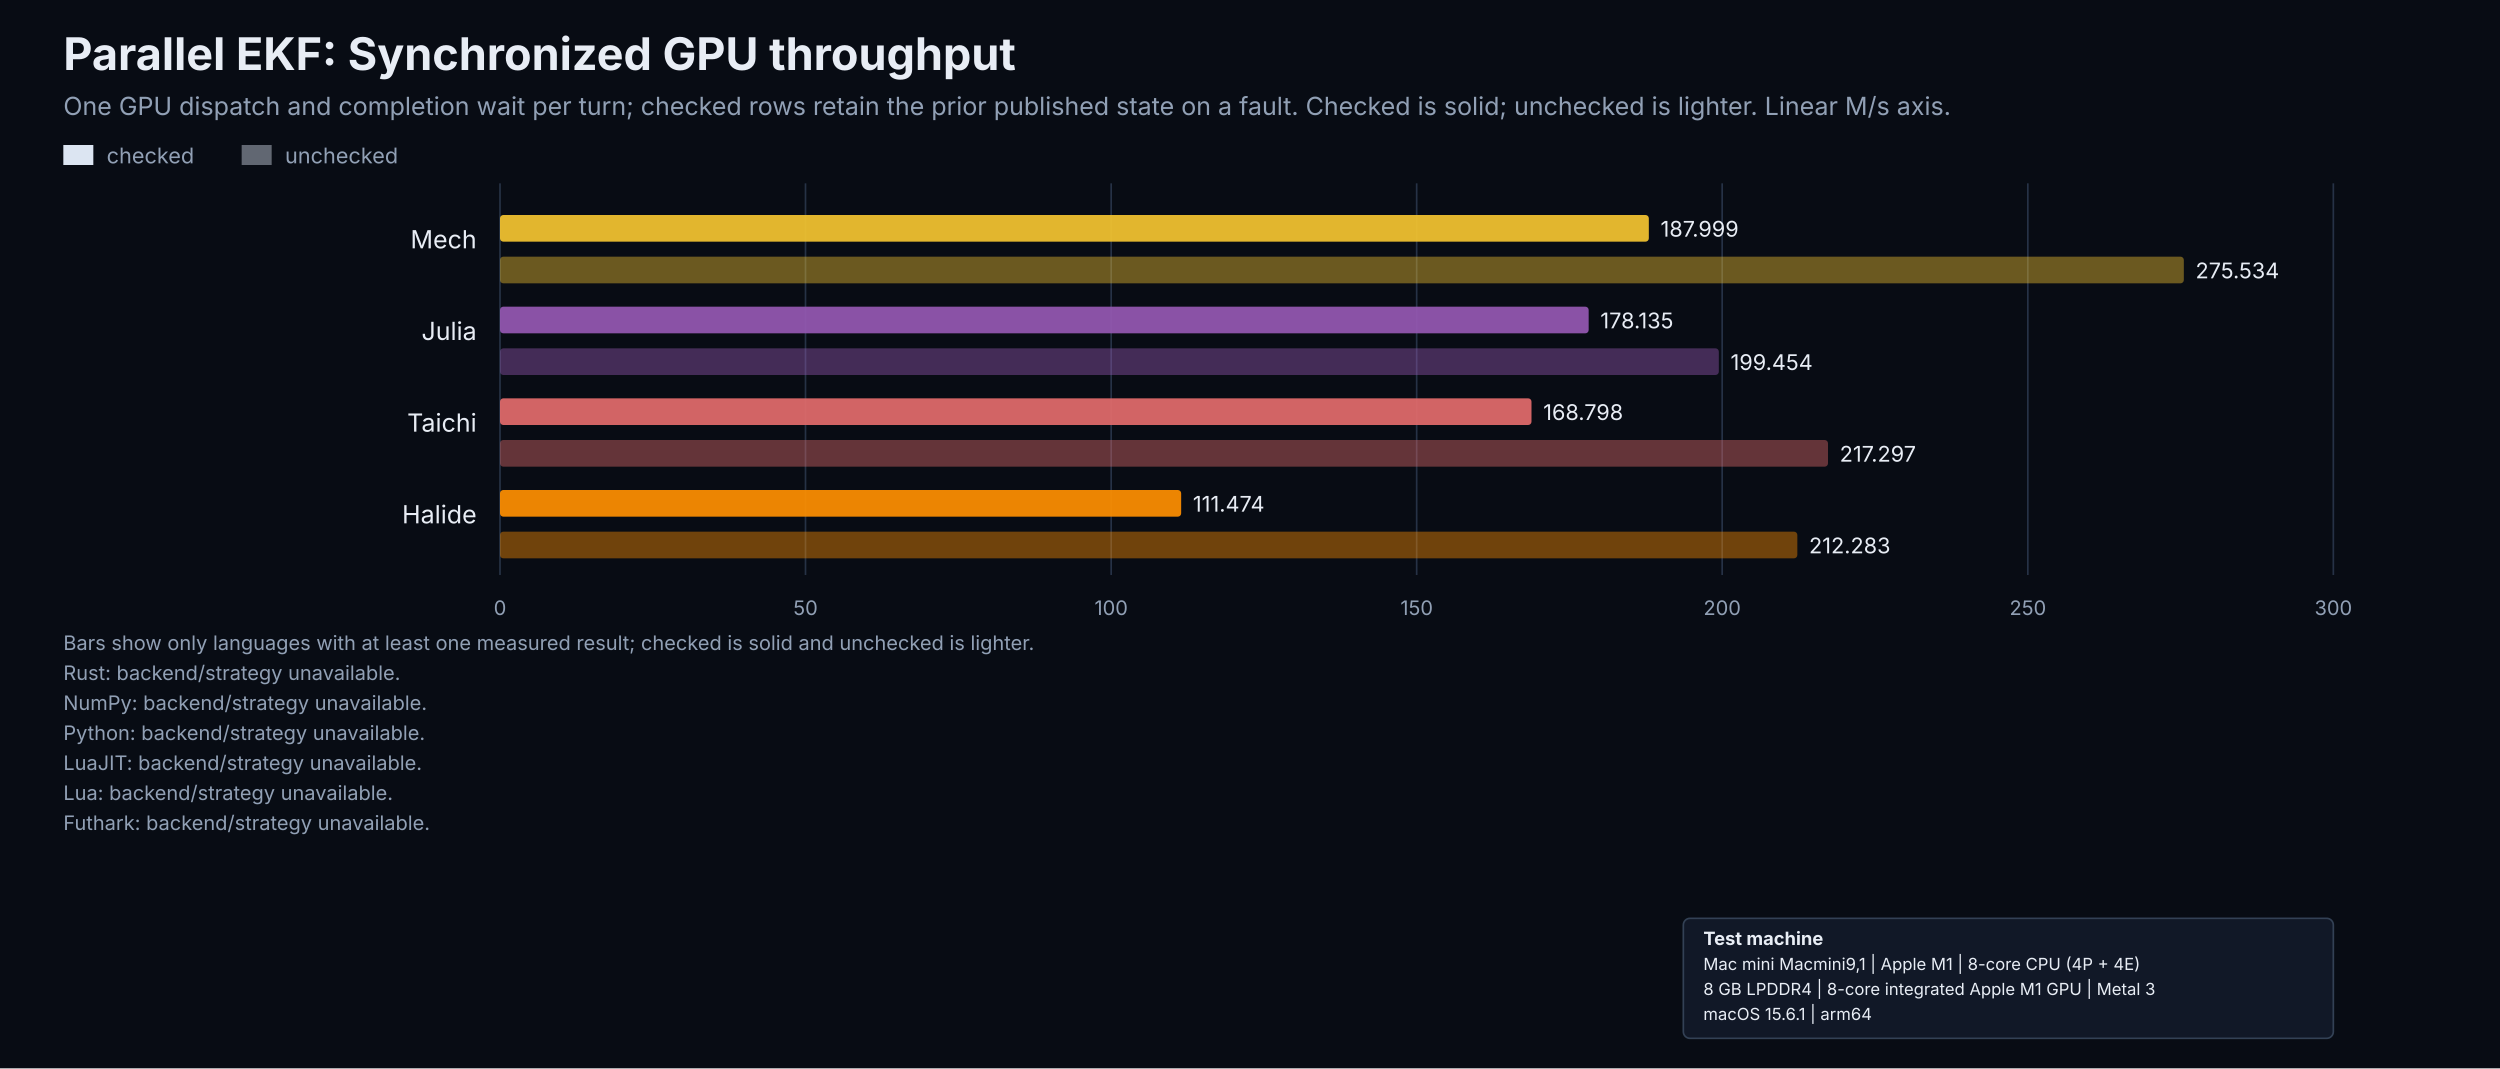
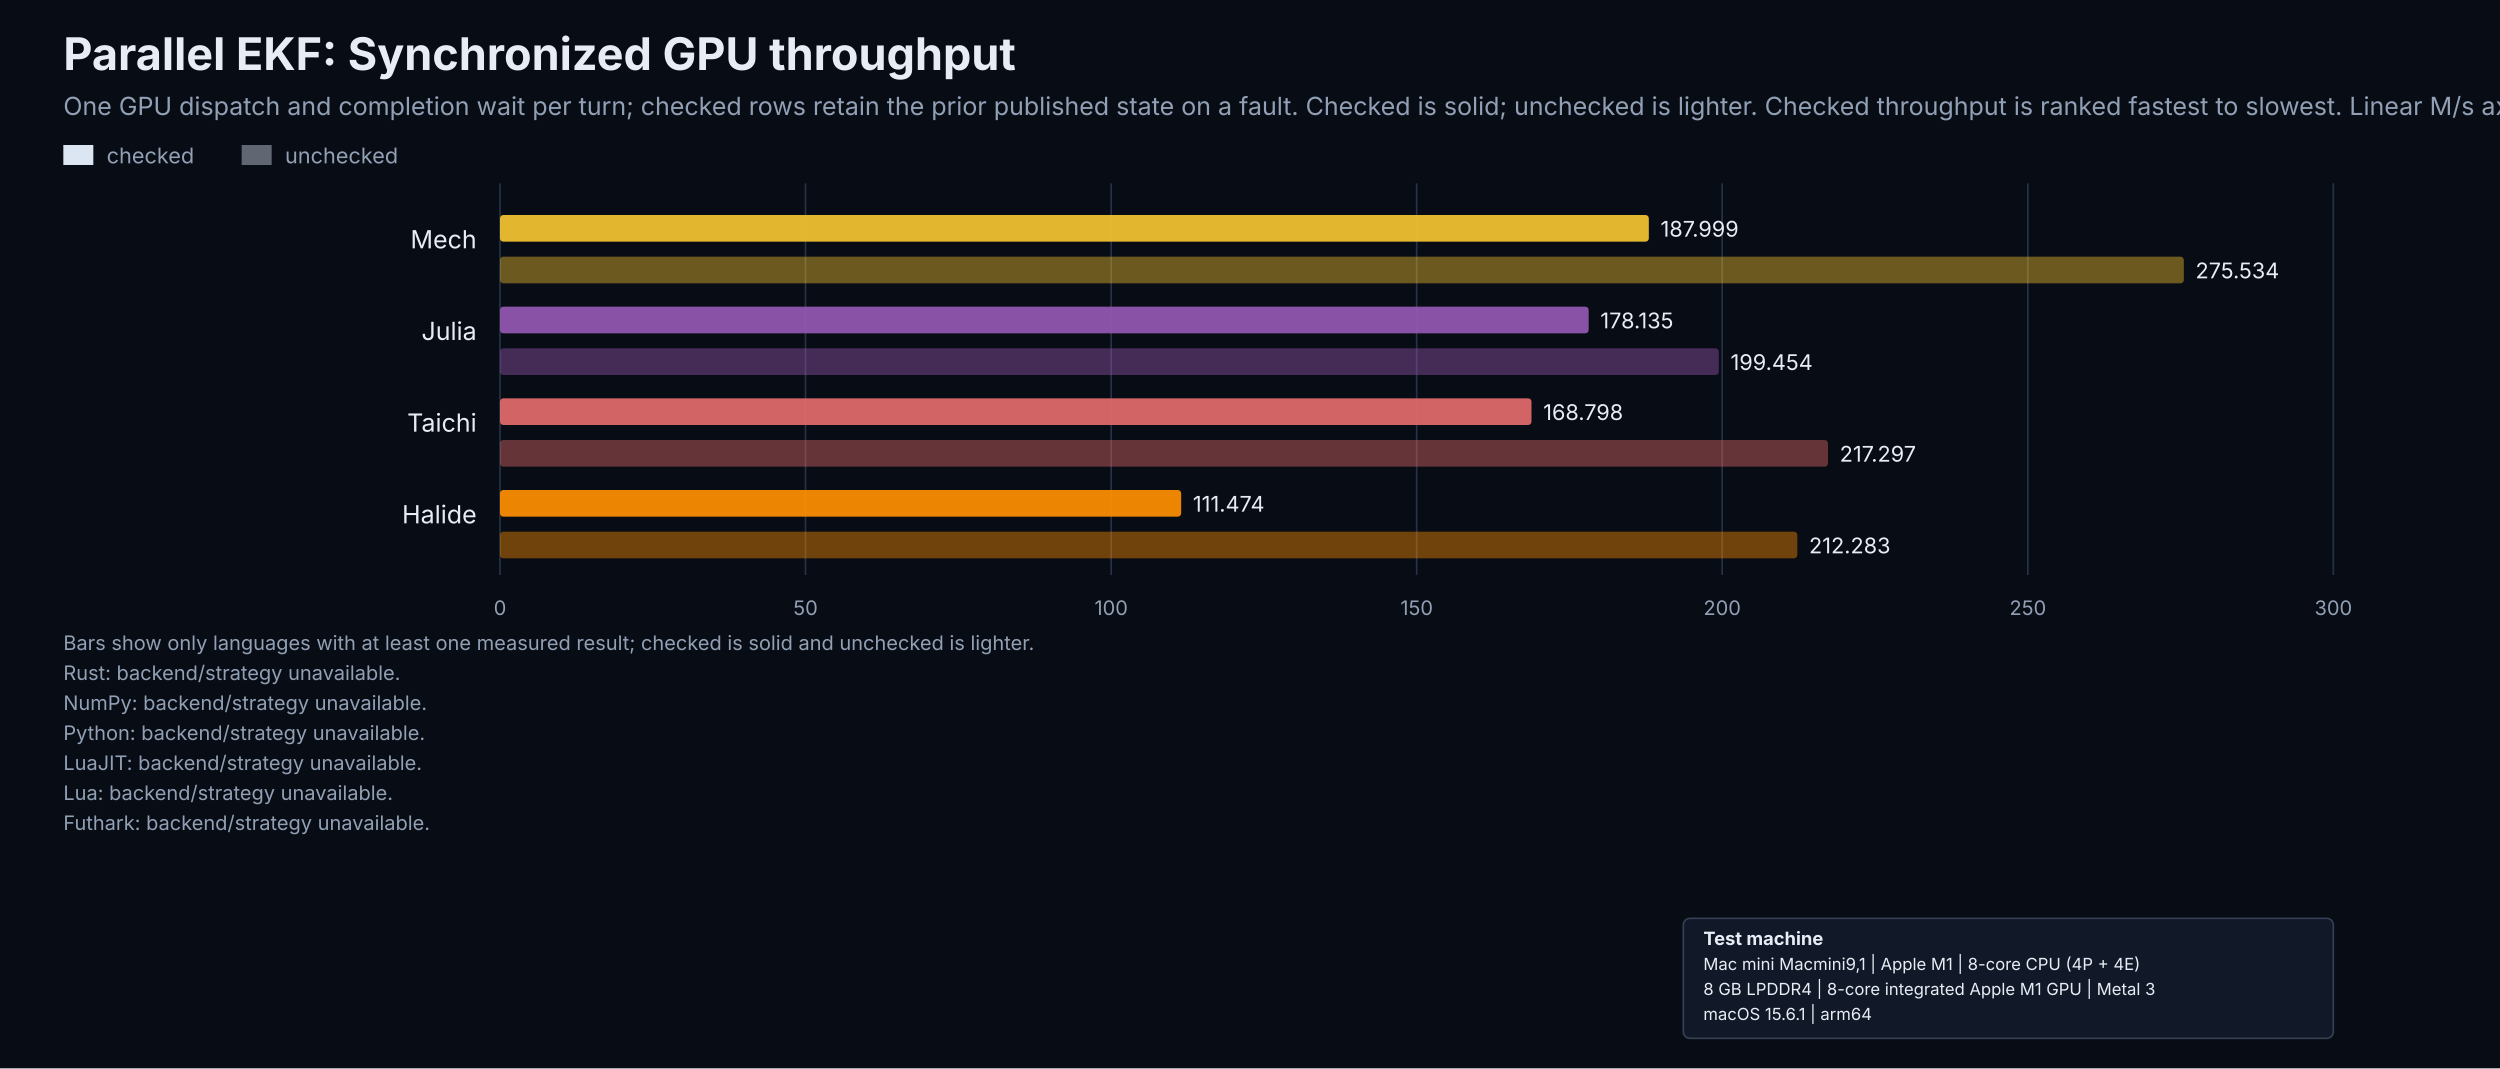
<svg xmlns="http://www.w3.org/2000/svg" width="1500" height="641" viewBox="0 0 1500 641">
  <rect width="100%" height="100%" fill="#080c14" />
  <style>text{font-family:-apple-system,BlinkMacSystemFont,"Segoe UI",sans-serif;fill:#e8edf5}.muted{fill:#91a0b5}.grid{stroke:#263246;stroke-width:1}.label{font-size:15px}.value{font-size:13px;font-variant-numeric:tabular-nums}</style>
  <text x="38" y="42" font-size="27" font-weight="700">Parallel EKF: Synchronized GPU throughput</text>
-   <text x="38" y="69" class="muted" font-size="15">One GPU dispatch and completion wait per turn; checked rows retain the prior published state on a fault. Checked is solid; unchecked is lighter. Linear M/s axis.</text>
+   <text x="38" y="69" class="muted" font-size="15">One GPU dispatch and completion wait per turn; checked rows retain the prior published state on a fault. Checked is solid; unchecked is lighter. Checked throughput is ranked fastest to slowest. Linear M/s axis.</text>
  <rect x="38" y="87" width="18" height="12" fill="#dce5f2" />
  <text x="64" y="98" class="muted" font-size="13">checked</text>
  <rect x="145" y="87" width="18" height="12" fill="#dce5f2" opacity="0.42" />
  <text x="171" y="98" class="muted" font-size="13">unchecked</text>
  <line x1="300.0" y1="110" x2="300.0" y2="345" class="grid" />
  <text x="300.0" y="369" text-anchor="middle" class="muted" font-size="12">0</text>
  <line x1="483.3" y1="110" x2="483.3" y2="345" class="grid" />
  <text x="483.3" y="369" text-anchor="middle" class="muted" font-size="12">50</text>
  <line x1="666.7" y1="110" x2="666.7" y2="345" class="grid" />
  <text x="666.7" y="369" text-anchor="middle" class="muted" font-size="12">100</text>
  <line x1="850.0" y1="110" x2="850.0" y2="345" class="grid" />
  <text x="850.0" y="369" text-anchor="middle" class="muted" font-size="12">150</text>
  <line x1="1033.3" y1="110" x2="1033.3" y2="345" class="grid" />
  <text x="1033.3" y="369" text-anchor="middle" class="muted" font-size="12">200</text>
  <line x1="1216.7" y1="110" x2="1216.7" y2="345" class="grid" />
  <text x="1216.7" y="369" text-anchor="middle" class="muted" font-size="12">250</text>
  <line x1="1400.0" y1="110" x2="1400.0" y2="345" class="grid" />
  <text x="1400.0" y="369" text-anchor="middle" class="muted" font-size="12">300</text>
  <text x="286" y="149" text-anchor="end" class="label">Mech</text>
  <rect x="300" y="129" width="689.3" height="16" rx="2" fill="#f4c430" opacity="0.92" />
  <text x="996.3" y="142" class="value">187.999</text>
  <rect x="300" y="154" width="1010.3" height="16" rx="2" fill="#f4c430" opacity="0.42" />
  <text x="1317.3" y="167" class="value">275.534</text>
  <text x="286" y="204" text-anchor="end" class="label">Julia</text>
  <rect x="300" y="184" width="653.2" height="16" rx="2" fill="#9558b2" opacity="0.92" />
  <text x="960.2" y="197" class="value">178.135</text>
  <rect x="300" y="209" width="731.3" height="16" rx="2" fill="#9558b2" opacity="0.42" />
  <text x="1038.3" y="222" class="value">199.454</text>
  <text x="286" y="259" text-anchor="end" class="label">Taichi</text>
  <rect x="300" y="239" width="618.9" height="16" rx="2" fill="#e36b6b" opacity="0.92" />
  <text x="925.9" y="252" class="value">168.798</text>
  <rect x="300" y="264" width="796.8" height="16" rx="2" fill="#e36b6b" opacity="0.42" />
  <text x="1103.8" y="277" class="value">217.297</text>
  <text x="286" y="314" text-anchor="end" class="label">Halide</text>
  <rect x="300" y="294" width="408.7" height="16" rx="2" fill="#ff8f00" opacity="0.92" />
  <text x="715.7" y="307" class="value">111.474</text>
  <rect x="300" y="319" width="778.4" height="16" rx="2" fill="#ff8f00" opacity="0.42" />
  <text x="1085.4" y="332" class="value">212.283</text>
  <text x="38" y="390" class="muted" font-size="12">Bars show only languages with at least one measured result; checked is solid and unchecked is lighter.</text>
  <text x="38" y="408" class="muted" font-size="12">Rust: backend/strategy unavailable.</text>
  <text x="38" y="426" class="muted" font-size="12">NumPy: backend/strategy unavailable.</text>
  <text x="38" y="444" class="muted" font-size="12">Python: backend/strategy unavailable.</text>
  <text x="38" y="462" class="muted" font-size="12">LuaJIT: backend/strategy unavailable.</text>
  <text x="38" y="480" class="muted" font-size="12">Lua: backend/strategy unavailable.</text>
  <text x="38" y="498" class="muted" font-size="12">Futhark: backend/strategy unavailable.</text>
  <g aria-label="Test machine">
    <rect x="1010" y="551" width="390" height="72" rx="4" fill="#111827" stroke="#334155" />
    <text x="1022" y="567" fill="#e8edf5" font-size="11" font-weight="700">Test machine</text>
    <text x="1022" y="582" fill="#91a0b5" font-size="10">Mac mini Macmini9,1 | Apple M1 | 8-core CPU (4P + 4E)</text>
    <text x="1022" y="597" fill="#91a0b5" font-size="10">8 GB LPDDR4 | 8-core integrated Apple M1 GPU | Metal 3</text>
    <text x="1022" y="612" fill="#91a0b5" font-size="10">macOS 15.6.1 | arm64</text>
  </g>
</svg>
